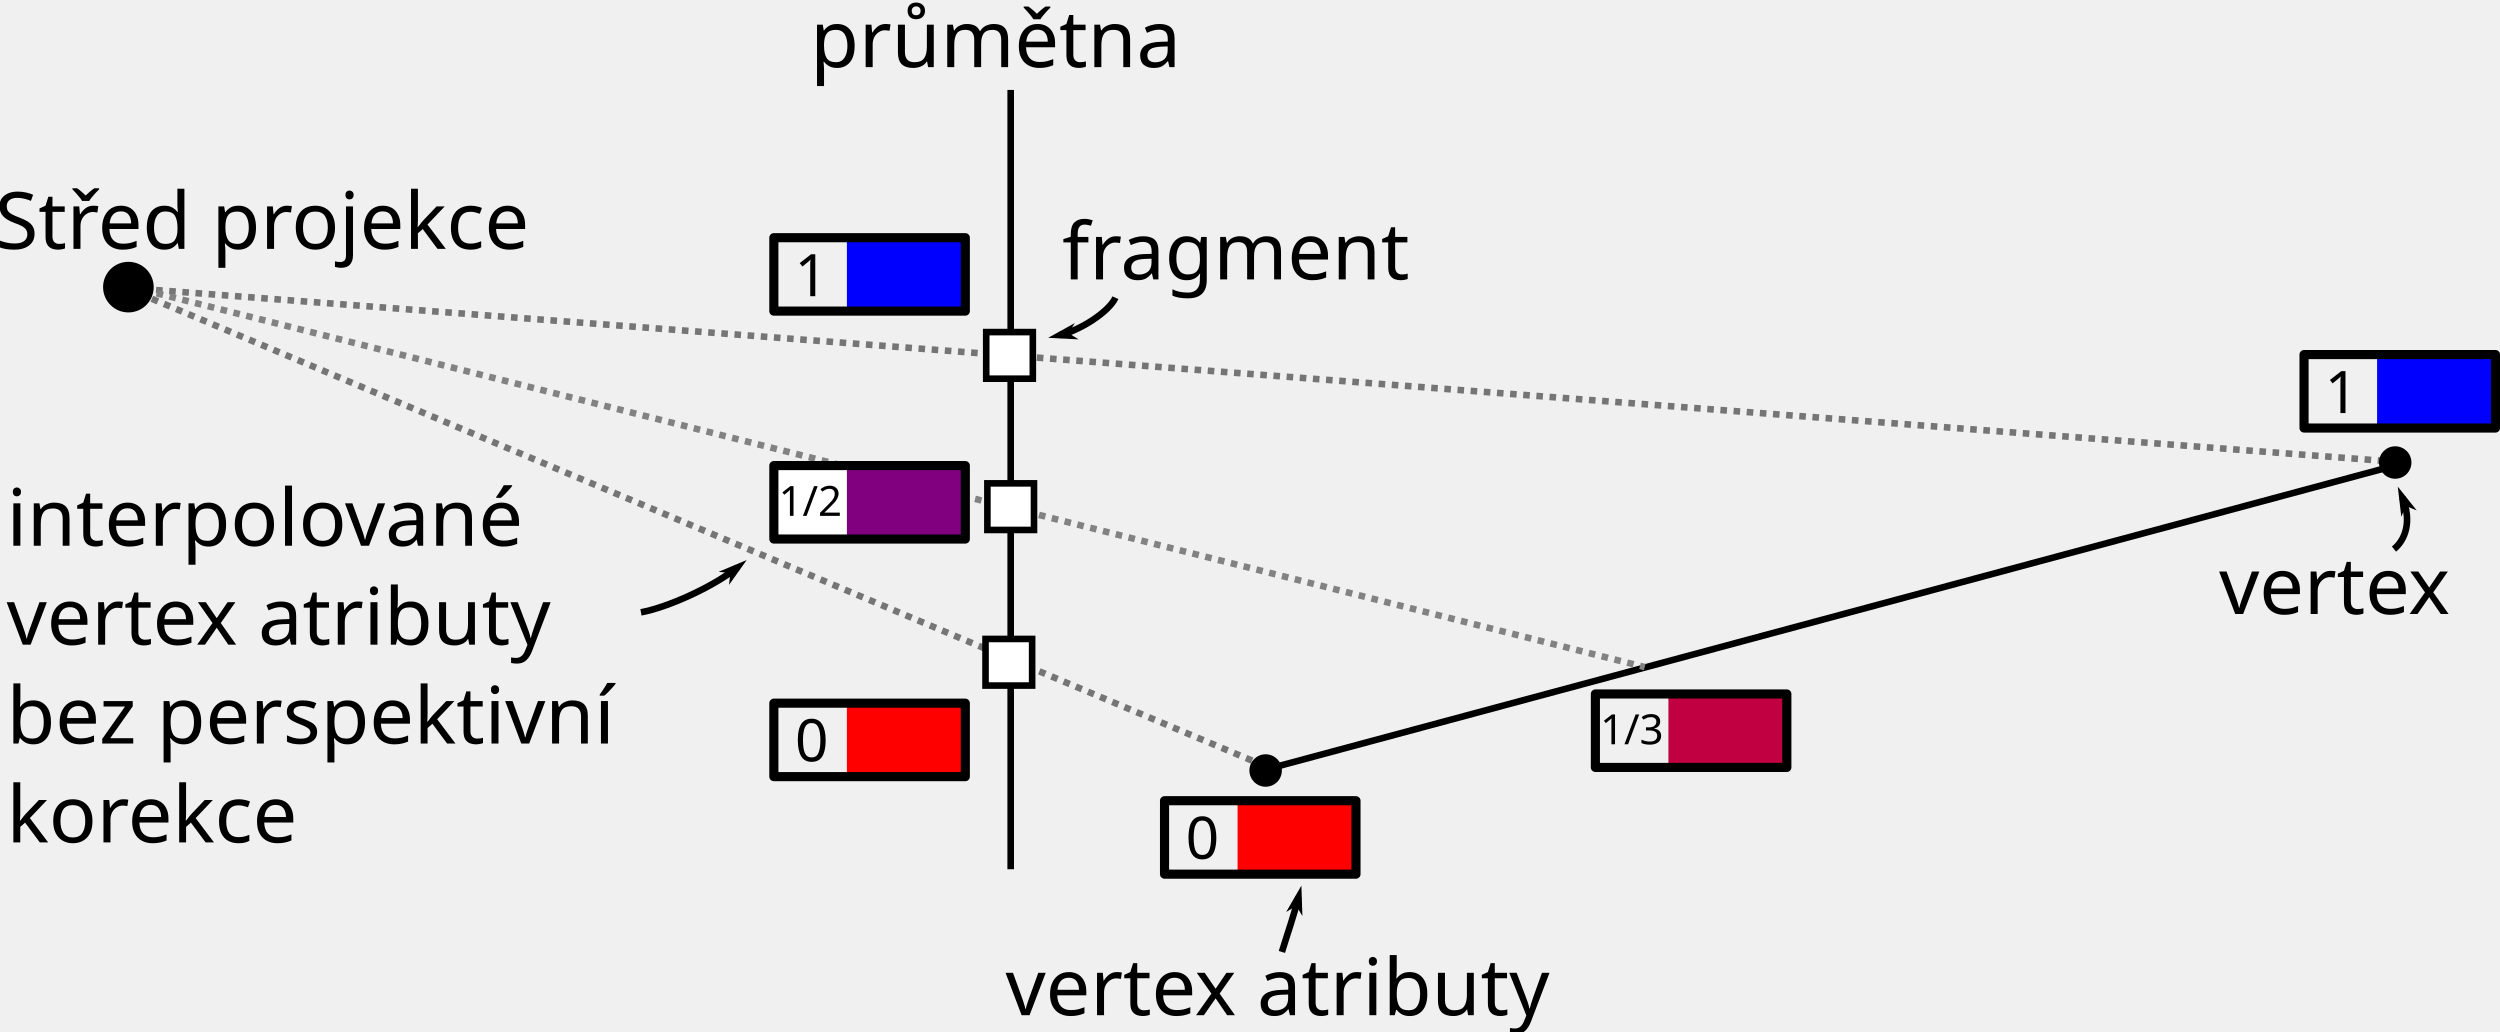
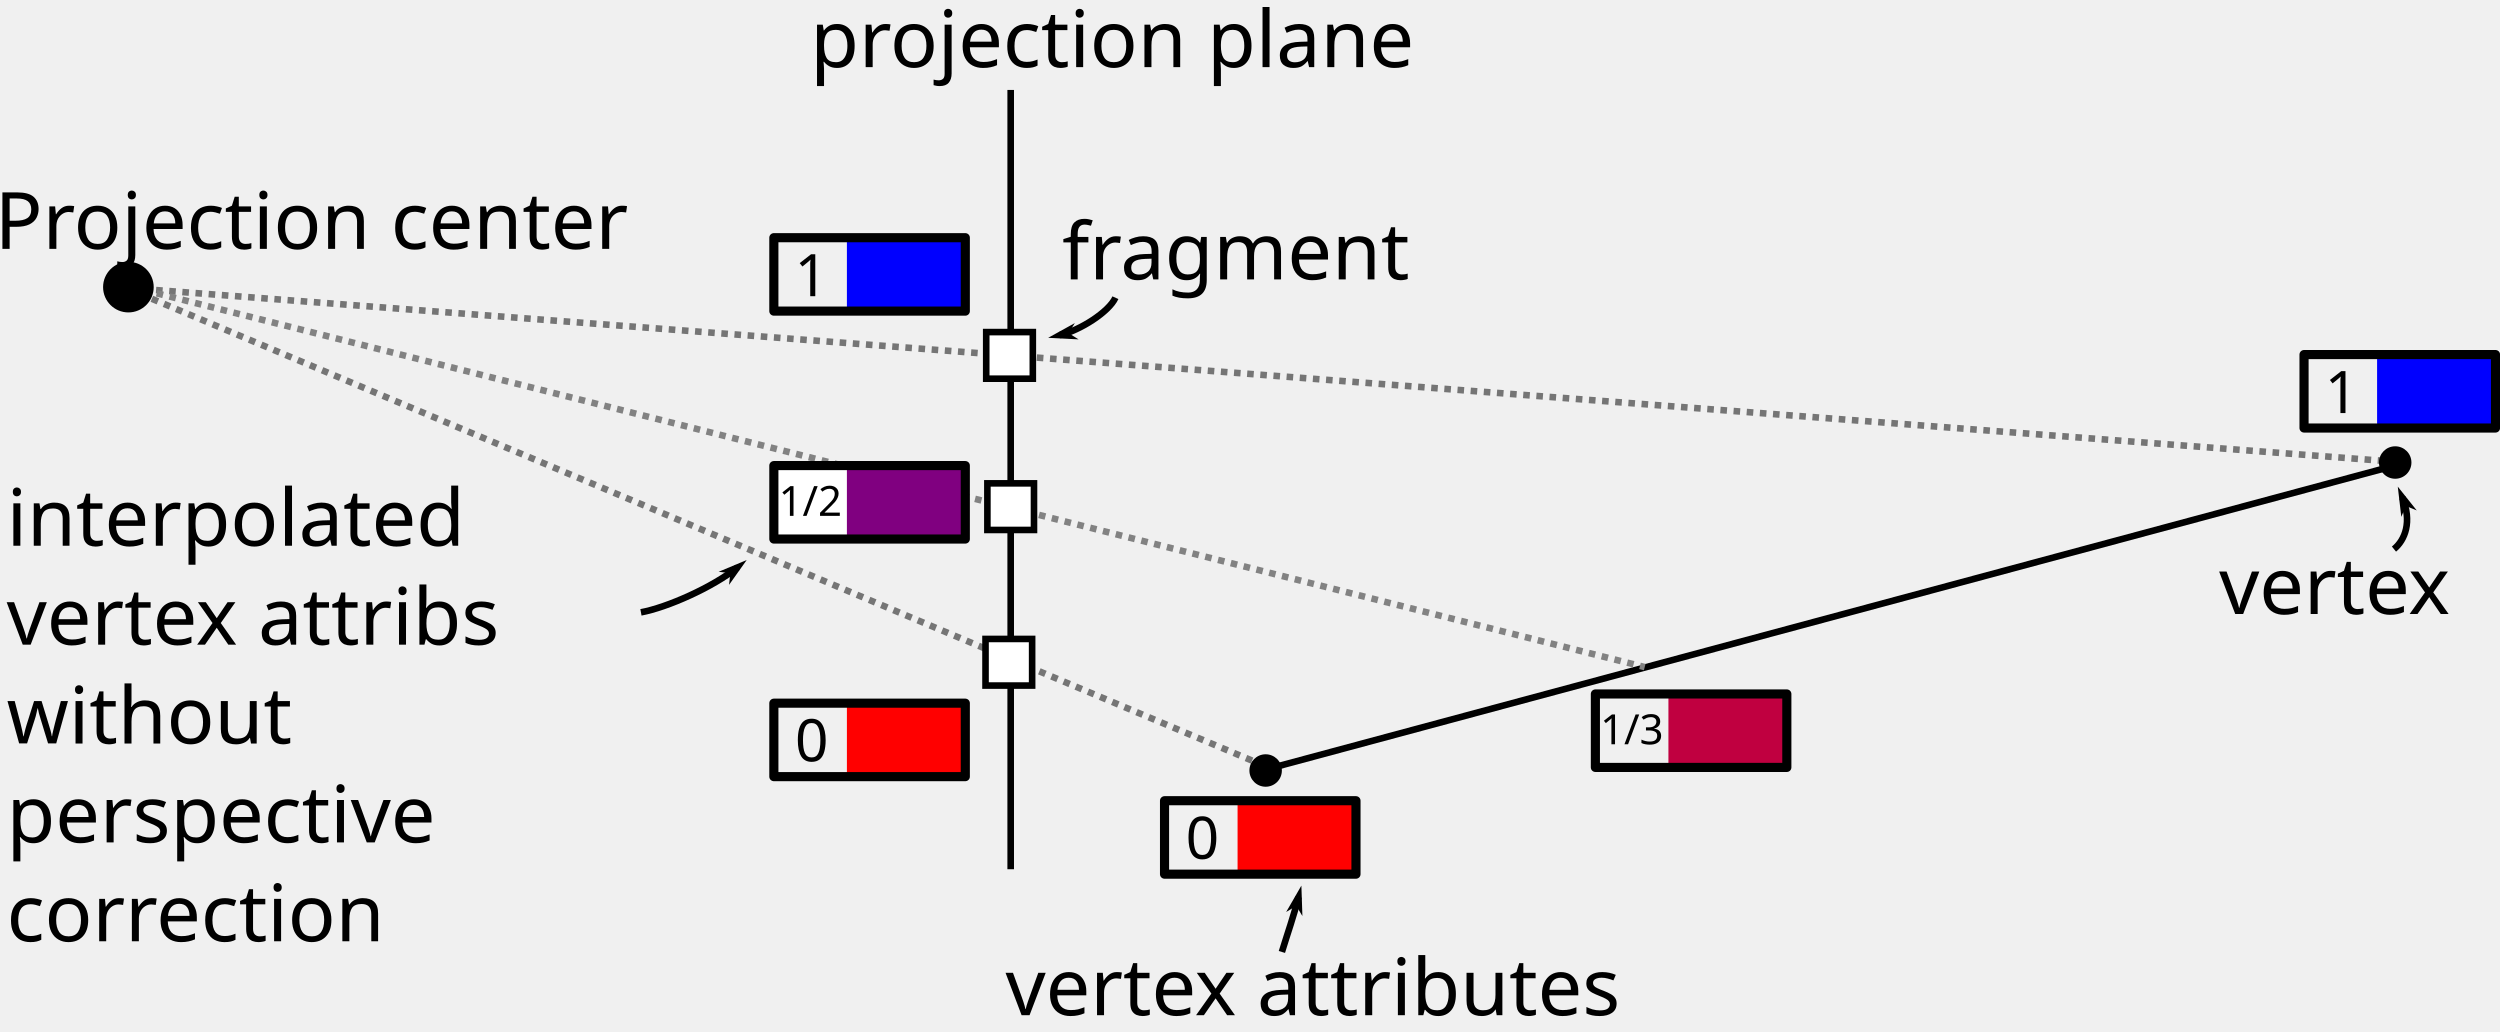
<svg xmlns="http://www.w3.org/2000/svg" xmlns:xlink="http://www.w3.org/1999/xlink" width="379.235" height="156.5" id="svg46477" version="1.1">
  <defs id="defs46479">
    <marker style="overflow:visible" id="Arrow1Mendc" refX="0" refY="0" orient="auto">
      <path transform="matrix(-0.4,0,0,-0.4,-4,0)" style="fill:#999999;fill-rule:evenodd;stroke:#999999;stroke-width:1pt;marker-start:none" d="M 0,0 5,-5 -12.5,0 5,5 0,0 z" id="path5868" />
    </marker>
    <marker style="overflow:visible" id="Arrow1MendF" refX="0" refY="0" orient="auto">
      <path transform="matrix(-0.4,0,0,-0.4,-4,0)" style="fill:#999999;fill-rule:evenodd;stroke:#999999;stroke-width:1pt;marker-start:none" d="M 0,0 5,-5 -12.5,0 5,5 0,0 z" id="path5874" />
    </marker>
    <marker style="overflow:visible" id="Arrow1MendV" refX="0" refY="0" orient="auto">
      <path transform="matrix(-0.4,0,0,-0.4,-4,0)" style="fill:#999999;fill-rule:evenodd;stroke:#999999;stroke-width:1pt;marker-start:none" d="M 0,0 5,-5 -12.5,0 5,5 0,0 z" id="path5871" />
    </marker>
    <marker orient="auto" refY="0" refX="0" id="Arrow1Send" style="overflow:visible">
      <path id="path5030" d="M 0,0 5,-5 -12.5,0 5,5 0,0 z" style="fill-rule:evenodd;stroke:#000000;stroke-width:1pt;marker-start:none" transform="matrix(-0.2,0,0,-0.2,-1.2,0)" />
    </marker>
  </defs>
  <g id="layer1" transform="translate(-61.68387,-196.9334)">
    <g style="fill:#808080" transform="translate(-44.86667,-52.62758)" id="g6691">
      <g id="g6415" style="fill:#808080;fill-opacity:1" transform="scale(1.5,1.5)">
        <use style="fill:#808080" id="use6417" y="134.765" x="223.432" xlink:href="#textext-937d8b75-1" width="744.094" height="1052.362" />
      </g>
      <g id="g6419" style="fill:#808080;fill-opacity:1" transform="scale(1.5,1.5)">
        <use style="fill:#808080" id="use6421" y="136.259" x="230.565" xlink:href="#textext-937d8b75-3" width="744.094" height="1052.362" />
      </g>
    </g>
    <g style="fill:#808080" transform="translate(-41.05269,-148.1004)" id="g6697">
      <g id="g6423" style="fill:#808080;fill-opacity:1" transform="scale(1.5,1.5)">
        <use style="fill:#808080" id="use6425" y="134.765" x="238.355" xlink:href="#textext-937d8b75-1" width="744.094" height="1052.362" />
      </g>
      <g id="g6427" style="fill:#808080;fill-opacity:1" transform="scale(1.5,1.5)">
        <use style="fill:#808080" id="use6429" y="136.259" x="245.487" xlink:href="#textext-937d8b75-4" width="744.094" height="1052.362" />
      </g>
    </g>
    <g style="fill:#808080" transform="translate(-139.5426,-169.8187)" id="g6703">
      <g id="g6431" style="fill:#808080;fill-opacity:1" transform="scale(1.5,1.5)">
        <use style="fill:#808080" id="use6433" y="134.765" x="253.277" xlink:href="#textext-937d8b75-1" width="744.094" height="1052.362" />
      </g>
      <g id="g6435" style="fill:#808080;fill-opacity:1" transform="scale(1.5,1.5)">
        <use style="fill:#808080" id="use6437" y="136.259" x="260.41" xlink:href="#textext-937d8b75-5" width="744.094" height="1052.362" />
      </g>
    </g>
    <g id="g7255" transform="translate(-103.178,-42.84491)">
      <g transform="scale(1.5,1.5)" style="fill:#000000;fill-opacity:1" id="g6950">
        <use height="1052.362" width="744.094" xlink:href="#textext-f74a0f10-1" x="223.432" y="134.765" id="use6952" />
      </g>
      <g transform="scale(1.5,1.5)" style="fill:#000000;fill-opacity:1" id="g6954">
        <use height="1052.362" width="744.094" xlink:href="#textext-f74a0f10-3" x="229.244" y="136.259" id="use6956" />
      </g>
    </g>
    <g id="g7261" transform="translate(-73.88264,-104.6638)">
      <g transform="scale(1.5,1.5)" style="fill:#000000;fill-opacity:1" id="g6958">
        <use height="1052.362" width="744.094" xlink:href="#textext-f74a0f10-1" x="237.034" y="134.765" id="use6960" />
      </g>
      <g transform="scale(1.5,1.5)" style="fill:#000000;fill-opacity:1" id="g6962">
        <use height="1052.362" width="744.094" xlink:href="#textext-f74a0f10-4" x="242.845" y="136.259" id="use6964" />
      </g>
    </g>
    <g id="g7267" transform="translate(-190.3528,-119.8774)">
      <g transform="scale(1.5,1.5)" style="fill:#000000;fill-opacity:1" id="g6966">
        <use height="1052.362" width="744.094" xlink:href="#textext-f74a0f10-1" x="250.636" y="134.765" id="use6968" />
      </g>
      <g transform="scale(1.5,1.5)" style="fill:#000000;fill-opacity:1" id="g6970">
        <use height="1052.362" width="744.094" xlink:href="#textext-f74a0f10-5" x="256.447" y="136.259" id="use6972" />
      </g>
    </g>
    <g id="g48741" />
-     <text xml:space="preserve" style="font-size:12px;font-style:normal;font-weight:normal;line-height:125%;letter-spacing:0px;word-spacing:0px;fill:#000000;fill-opacity:1;stroke:none;font-family:Sans" x="347.998" y="89.354" id="text48810" transform="translate(61.68387,196.9334)">
-       <tspan id="tspan48812" x="347.998" y="89.354" />
+     <text xml:space="preserve" style="font-style:normal;font-weight:normal;line-height:0%;font-family:sans-serif;letter-spacing:0px;word-spacing:0px;fill:#000000;fill-opacity:1;stroke:none" x="347.998" y="89.354" id="text48810" transform="translate(61.68387,196.9334)">
+       <tspan id="tspan48812" x="347.998" y="89.354" style="font-size:12px;line-height:1.25;font-family:sans-serif"> </tspan>
    </text>
    <g id="g50016">
      <path style="fill:none;stroke:#000000;stroke-width:1px;stroke-linecap:butt;stroke-linejoin:miter;stroke-opacity:1" d="m 215,328.791 0,-118.214" id="path46485" />
      <path style="fill:none;stroke:#000000;stroke-width:1px;stroke-linecap:butt;stroke-linejoin:miter;stroke-opacity:1" d="m 253.214,313.791 172.5,-46.429" id="path46487" />
      <path style="fill:none;stroke:#757575;stroke-width:1;stroke-linecap:butt;stroke-linejoin:miter;stroke-miterlimit:4;stroke-opacity:1;stroke-dasharray:1, 1;stroke-dashoffset:0" d="M 425.357,267.005 80.714,240.576 254.286,313.434" id="path46489" />
      <path style="fill:none;stroke:#828282;stroke-width:1;stroke-linecap:butt;stroke-linejoin:miter;stroke-miterlimit:4;stroke-opacity:1;stroke-dasharray:1, 1;stroke-dashoffset:0" d="M 81.57,240.452 311.178,298.123" id="path47001" />
-       <text xml:space="preserve" style="font-size:12px;font-style:normal;font-weight:normal;line-height:125%;letter-spacing:0px;word-spacing:0px;fill:#000000;fill-opacity:1;stroke:none;font-family:Sans" x="60.893" y="234.684" id="text47003">
-         <tspan id="tspan47005" x="60.893" y="234.684">Střed projekce</tspan>
+       <text xml:space="preserve" style="font-style:normal;font-weight:normal;line-height:0%;font-family:sans-serif;letter-spacing:0px;word-spacing:0px;fill:#000000;fill-opacity:1;stroke:none" x="60.893" y="234.684" id="text47003">
+         <tspan id="tspan47005" x="60.893" y="234.684" style="font-size:12px;line-height:1.25;font-family:sans-serif">Projection center</tspan>
      </text>
      <path style="color:#000000;fill:#000000;fill-opacity:1;stroke:none;stroke-width:1;marker:none;visibility:visible;display:inline;overflow:visible;enable-background:accumulate" id="path47007" d="m 84.821,240.666 c 0,1.529 -1.239,2.768 -2.768,2.768 -1.529,0 -2.768,-1.239 -2.768,-2.768 0,-1.529 1.239,-2.768 2.768,-2.768 1.529,0 2.768,1.239 2.768,2.768 z" transform="matrix(1.387097,0,0,1.387097,-32.65553,-93.33951)" />
-       <text xml:space="preserve" style="font-size:12px;font-style:normal;font-weight:normal;line-height:125%;letter-spacing:0px;word-spacing:0px;fill:#000000;fill-opacity:1;stroke:none;font-family:Sans" x="184.605" y="207.117" id="text47009">
-         <tspan id="tspan47011" x="184.605" y="207.117">průmětna</tspan>
+       <text xml:space="preserve" style="font-style:normal;font-weight:normal;line-height:0%;font-family:sans-serif;letter-spacing:0px;word-spacing:0px;fill:#000000;fill-opacity:1;stroke:none" x="184.605" y="207.117" id="text47009">
+         <tspan id="tspan47011" x="184.605" y="207.117" style="font-size:12px;line-height:1.25;font-family:sans-serif">projection plane</tspan>
      </text>
      <path style="color:#000000;fill:#000000;fill-opacity:1;stroke:none;stroke-width:1;marker:none;visibility:visible;display:inline;overflow:visible;enable-background:accumulate" id="path47013" d="m 257.21,314.446 c 0,1.36 -1.102,2.462 -2.462,2.462 -1.36,0 -2.462,-1.102 -2.462,-2.462 0,-1.36 1.102,-2.462 2.462,-2.462 1.36,0 2.462,1.102 2.462,2.462 z" transform="translate(-1.073287,-0.63135)" />
      <path style="color:#000000;fill:#000000;fill-opacity:1;stroke:none;stroke-width:1;marker:none;visibility:visible;display:inline;overflow:visible;enable-background:accumulate" id="path47013-8" d="m 257.21,314.446 c 0,1.36 -1.102,2.462 -2.462,2.462 -1.36,0 -2.462,-1.102 -2.462,-2.462 0,-1.36 1.102,-2.462 2.462,-2.462 1.36,0 2.462,1.102 2.462,2.462 z" transform="translate(170.2738,-47.35089)" />
      <rect style="color:#000000;fill:#ffffff;fill-opacity:1;stroke:#000000;stroke-width:1;stroke-opacity:1;marker:none;visibility:visible;display:inline;overflow:visible;enable-background:accumulate" id="rect47033" width="7.071" height="7.071" x="211.181" y="293.858" />
      <rect style="color:#000000;fill:#ffffff;fill-opacity:1;stroke:#000000;stroke-width:1;stroke-opacity:1;marker:none;visibility:visible;display:inline;overflow:visible;enable-background:accumulate" id="rect47033-0" width="7.071" height="7.071" x="211.464" y="270.255" />
      <rect style="color:#000000;fill:#ffffff;fill-opacity:1;stroke:#000000;stroke-width:1;stroke-opacity:1;marker:none;visibility:visible;display:inline;overflow:visible;enable-background:accumulate" id="rect47033-06" width="7.071" height="7.071" x="211.286" y="247.309" />
      <g id="g48574" transform="translate(30,-25.53571)">
        <rect style="fill:#ff0000;stroke:none" id="rect8806-5-1-6-0" width="17.741" height="10.535" x="160.153" y="329.442" />
        <rect style="fill:none;stroke:#000000;stroke-width:1.385;stroke-linecap:butt;stroke-linejoin:round;stroke-miterlimit:4;stroke-opacity:1;stroke-dasharray:none;stroke-dashoffset:0" id="rect8804-9-58-2" width="29.042" height="11.14" x="149.073" y="329.139" />
-         <text id="text44567" y="337.949" x="152.274" style="font-size:8.899px;font-style:normal;font-weight:normal;line-height:125%;letter-spacing:0px;word-spacing:0px;fill:#000000;fill-opacity:1;stroke:none;font-family:Sans" xml:space="preserve">
-           <tspan y="337.949" x="152.274" id="tspan44569">0</tspan>
+         <text id="text44567" y="337.949" x="152.274" style="font-style:normal;font-weight:normal;line-height:0%;font-family:sans-serif;letter-spacing:0px;word-spacing:0px;fill:#000000;fill-opacity:1;stroke:none" xml:space="preserve">
+           <tspan y="337.949" x="152.274" id="tspan44569" style="font-size:8.899px;line-height:1.25;font-family:sans-serif">0</tspan>
        </text>
      </g>
      <g id="g48568" transform="translate(49.92361,-56.60714)">
        <rect style="fill:#0000ff;stroke:none" id="rect8806-5-1" width="17.741" height="10.535" x="140.23" y="289.899" />
        <rect style="fill:none;stroke:#000000;stroke-width:1.385;stroke-linecap:butt;stroke-linejoin:round;stroke-miterlimit:4;stroke-opacity:1;stroke-dasharray:none;stroke-dashoffset:0" id="rect8804-9" width="29.042" height="11.14" x="129.149" y="289.596" />
-         <text id="text44575" y="298.469" x="132.277" style="font-size:8.899px;font-style:normal;font-weight:normal;line-height:125%;letter-spacing:0px;word-spacing:0px;fill:#000000;fill-opacity:1;stroke:none;font-family:Sans" xml:space="preserve">
-           <tspan y="298.469" x="132.277" id="tspan44577">1</tspan>
+         <text id="text44575" y="298.469" x="132.277" style="font-style:normal;font-weight:normal;line-height:0%;font-family:sans-serif;letter-spacing:0px;word-spacing:0px;fill:#000000;fill-opacity:1;stroke:none" xml:space="preserve">
+           <tspan y="298.469" x="132.277" id="tspan44577" style="font-size:8.899px;line-height:1.25;font-family:sans-serif">1</tspan>
        </text>
      </g>
      <g id="g48574-2" transform="translate(89.26322,-10.73994)">
        <rect style="fill:#ff0000;stroke:none" id="rect8806-5-1-6-0-9" width="17.741" height="10.535" x="160.153" y="329.442" />
        <rect style="fill:none;stroke:#000000;stroke-width:1.385;stroke-linecap:butt;stroke-linejoin:round;stroke-miterlimit:4;stroke-opacity:1;stroke-dasharray:none;stroke-dashoffset:0" id="rect8804-9-58-2-7" width="29.042" height="11.14" x="149.073" y="329.139" />
-         <text id="text44567-3" y="337.949" x="152.274" style="font-size:8.899px;font-style:normal;font-weight:normal;line-height:125%;letter-spacing:0px;word-spacing:0px;fill:#000000;fill-opacity:1;stroke:none;font-family:Sans" xml:space="preserve">
-           <tspan y="337.949" x="152.274" id="tspan44569-7">0</tspan>
+         <text id="text44567-3" y="337.949" x="152.274" style="font-style:normal;font-weight:normal;line-height:0%;font-family:sans-serif;letter-spacing:0px;word-spacing:0px;fill:#000000;fill-opacity:1;stroke:none" xml:space="preserve">
+           <tspan y="337.949" x="152.274" id="tspan44569-7" style="font-size:8.899px;line-height:1.25;font-family:sans-serif">0</tspan>
        </text>
      </g>
      <g id="g48568-6" transform="translate(282.044,-38.87576)">
        <rect style="fill:#0000ff;stroke:none" id="rect8806-5-1-6" width="17.741" height="10.535" x="140.23" y="289.899" />
        <rect style="fill:none;stroke:#000000;stroke-width:1.385;stroke-linecap:butt;stroke-linejoin:round;stroke-miterlimit:4;stroke-opacity:1;stroke-dasharray:none;stroke-dashoffset:0" id="rect8804-9-7" width="29.042" height="11.14" x="129.149" y="289.596" />
-         <text id="text44575-4" y="298.469" x="132.277" style="font-size:8.899px;font-style:normal;font-weight:normal;line-height:125%;letter-spacing:0px;word-spacing:0px;fill:#000000;fill-opacity:1;stroke:none;font-family:Sans" xml:space="preserve">
-           <tspan y="298.469" x="132.277" id="tspan44577-9">1</tspan>
+         <text id="text44575-4" y="298.469" x="132.277" style="font-style:normal;font-weight:normal;line-height:0%;font-family:sans-serif;letter-spacing:0px;word-spacing:0px;fill:#000000;fill-opacity:1;stroke:none" xml:space="preserve">
+           <tspan y="298.469" x="132.277" id="tspan44577-9" style="font-size:8.899px;line-height:1.25;font-family:sans-serif">1</tspan>
        </text>
      </g>
      <g id="g48735" transform="translate(1.071429,-0.35714)">
        <rect style="fill:#c00040;fill-opacity:1;stroke:none" id="rect8806-5-1-1" width="17.741" height="10.535" x="313.702" y="302.865" />
        <rect style="fill:none;stroke:#000000;stroke-width:1.385;stroke-linecap:butt;stroke-linejoin:round;stroke-miterlimit:4;stroke-opacity:1;stroke-dasharray:none;stroke-dashoffset:0" id="rect8804-9-3" width="29.042" height="11.14" x="302.622" y="302.562" />
-         <text id="text44575-41" y="310.189" x="303.353" style="font-size:6.333px;font-style:normal;font-weight:normal;line-height:125%;letter-spacing:0px;word-spacing:0px;fill:#000000;fill-opacity:1;stroke:none;font-family:Sans" xml:space="preserve">
-           <tspan y="310.189" x="303.353" id="tspan44577-4">1/3</tspan>
+         <text id="text44575-41" y="310.189" x="303.353" style="font-style:normal;font-weight:normal;line-height:0%;font-family:sans-serif;letter-spacing:0px;word-spacing:0px;fill:#000000;fill-opacity:1;stroke:none" xml:space="preserve">
+           <tspan y="310.189" x="303.353" id="tspan44577-4" style="font-size:6.333px;line-height:1.25;font-family:sans-serif">1/3</tspan>
        </text>
      </g>
      <rect y="267.865" x="179.545" height="10.535" width="17.741" id="rect8806-5-1-4-7" style="fill:#ffffff;stroke:none" />
      <rect y="267.865" x="190.153" height="10.535" width="17.741" id="rect8806-5-1-4" style="fill:#800080;fill-opacity:1;stroke:none" />
      <rect y="267.562" x="179.073" height="11.14" width="29.042" id="rect8804-9-9" style="fill:none;stroke:#000000;stroke-width:1.385;stroke-linecap:butt;stroke-linejoin:round;stroke-miterlimit:4;stroke-opacity:1;stroke-dasharray:none;stroke-dashoffset:0" />
-       <text xml:space="preserve" style="font-size:6.333px;font-style:normal;font-weight:normal;line-height:125%;letter-spacing:0px;word-spacing:0px;fill:#000000;fill-opacity:1;stroke:none;font-family:Sans" x="179.804" y="275.189" id="text44575-7">
-         <tspan id="tspan44577-94" x="179.804" y="275.189">1/2</tspan>
+       <text xml:space="preserve" style="font-style:normal;font-weight:normal;line-height:0%;font-family:sans-serif;letter-spacing:0px;word-spacing:0px;fill:#000000;fill-opacity:1;stroke:none" x="179.804" y="275.189" id="text44575-7">
+         <tspan id="tspan44577-94" x="179.804" y="275.189" style="font-size:6.333px;line-height:1.25;font-family:sans-serif">1/2</tspan>
      </text>
-       <text transform="translate(61.68387,196.9334)" id="text48806" y="42.382" x="161.119" style="font-size:12px;font-style:normal;font-weight:normal;line-height:125%;letter-spacing:0px;word-spacing:0px;fill:#000000;fill-opacity:1;stroke:none;font-family:Sans" xml:space="preserve">
-         <tspan y="42.382" x="161.119" id="tspan48808">fragment</tspan>
+       <text transform="translate(61.68387,196.9334)" id="text48806" y="42.382" x="161.119" style="font-style:normal;font-weight:normal;line-height:0%;font-family:sans-serif;letter-spacing:0px;word-spacing:0px;fill:#000000;fill-opacity:1;stroke:none" xml:space="preserve">
+         <tspan y="42.382" x="161.119" id="tspan48808" style="font-size:12px;line-height:1.25;font-family:sans-serif">fragment</tspan>
      </text>
-       <text id="text48814" y="350.937" x="214.217" style="font-size:12px;font-style:normal;font-weight:normal;line-height:125%;letter-spacing:0px;word-spacing:0px;fill:#000000;fill-opacity:1;stroke:none;font-family:Sans" xml:space="preserve">
-         <tspan y="350.937" x="214.217" id="tspan48816">vertex atributy</tspan>
+       <text id="text48814" y="350.937" x="214.217" style="font-style:normal;font-weight:normal;line-height:0%;font-family:sans-serif;letter-spacing:0px;word-spacing:0px;fill:#000000;fill-opacity:1;stroke:none" xml:space="preserve">
+         <tspan y="350.937" x="214.217" id="tspan48816" style="font-size:12px;line-height:1.25;font-family:sans-serif">vertex attributes</tspan>
      </text>
      <path transform="translate(61.68387,196.9334)" id="path48818" d="m 169.201,45.16 c -0.956,2.133 -5.371,4.969 -8.46,5.682" style="fill:none;stroke:#000000;stroke-width:1px;stroke-linecap:butt;stroke-linejoin:miter;stroke-opacity:1;marker-end:url(#Arrow1Send)" />
-       <text transform="translate(61.68387,196.9334)" id="text49384" y="93.142" x="336.633" style="font-size:12px;font-style:normal;font-weight:normal;line-height:125%;letter-spacing:0px;word-spacing:0px;fill:#000000;fill-opacity:1;stroke:none;font-family:Sans" xml:space="preserve">
-         <tspan y="93.142" x="336.633" id="tspan49386">vertex</tspan>
+       <text transform="translate(61.68387,196.9334)" id="text49384" y="93.142" x="336.633" style="font-style:normal;font-weight:normal;line-height:0%;font-family:sans-serif;letter-spacing:0px;word-spacing:0px;fill:#000000;fill-opacity:1;stroke:none" xml:space="preserve">
+         <tspan y="93.142" x="336.633" id="tspan49386" style="font-size:12px;line-height:1.25;font-family:sans-serif">vertex</tspan>
      </text>
      <path transform="translate(61.68387,196.9334)" id="path49388" d="m 363.15,83.293 c 1.674,-1.363 2.793,-4.156 1.263,-7.829" style="fill:none;stroke:#000000;stroke-width:1px;stroke-linecap:butt;stroke-linejoin:miter;stroke-opacity:1;marker-end:url(#Arrow1Send)" />
-       <text id="text49578" y="279.721" x="62.694" style="font-size:12px;font-style:normal;font-weight:normal;line-height:125%;letter-spacing:0px;word-spacing:0px;fill:#000000;fill-opacity:1;stroke:none;font-family:Sans" xml:space="preserve">
-         <tspan id="tspan49584" y="279.721" x="62.694">interpolované</tspan>
-         <tspan id="tspan49582" y="294.721" x="62.694">vertex atributy</tspan>
-         <tspan id="tspan49588" y="309.721" x="62.694">bez perspektivní</tspan>
-         <tspan id="tspan49590" y="324.721" x="62.694">korekce</tspan>
+       <text id="text49578" y="279.721" x="62.694" style="font-style:normal;font-weight:normal;line-height:0%;font-family:sans-serif;letter-spacing:0px;word-spacing:0px;fill:#000000;fill-opacity:1;stroke:none" xml:space="preserve">
+         <tspan id="tspan49584" y="279.721" x="62.694" style="font-size:12px;line-height:1.25;font-family:sans-serif">interpolated</tspan>
+         <tspan y="294.721" x="62.694" style="font-size:12px;line-height:1.25;font-family:sans-serif" id="tspan18209">vertex attribs</tspan>
+         <tspan y="309.721" x="62.694" style="font-size:12px;line-height:1.25;font-family:sans-serif" id="tspan18213">without</tspan>
+         <tspan y="324.721" x="62.694" style="font-size:12px;line-height:1.25;font-family:sans-serif" id="tspan18215">perspective</tspan>
+         <tspan id="tspan49590" y="339.721" x="62.694" style="font-size:12px;line-height:1.25;font-family:sans-serif">correction</tspan>
      </text>
      <path transform="translate(61.68387,196.9334)" id="path49592" d="m 97.227,92.889 c 3.97,-0.738 10.856,-3.786 14.647,-6.819" style="fill:none;stroke:#000000;stroke-width:1px;stroke-linecap:butt;stroke-linejoin:miter;stroke-opacity:1;marker-end:url(#Arrow1Send)" />
      <path transform="translate(61.68387,196.9334)" id="path49782" d="m 194.454,144.407 c 0.886,-2.903 1.821,-5.515 2.525,-8.334" style="fill:none;stroke:#000000;stroke-width:1px;stroke-linecap:butt;stroke-linejoin:miter;stroke-opacity:1;marker-end:url(#Arrow1Send)" />
    </g>
  </g>
</svg>
